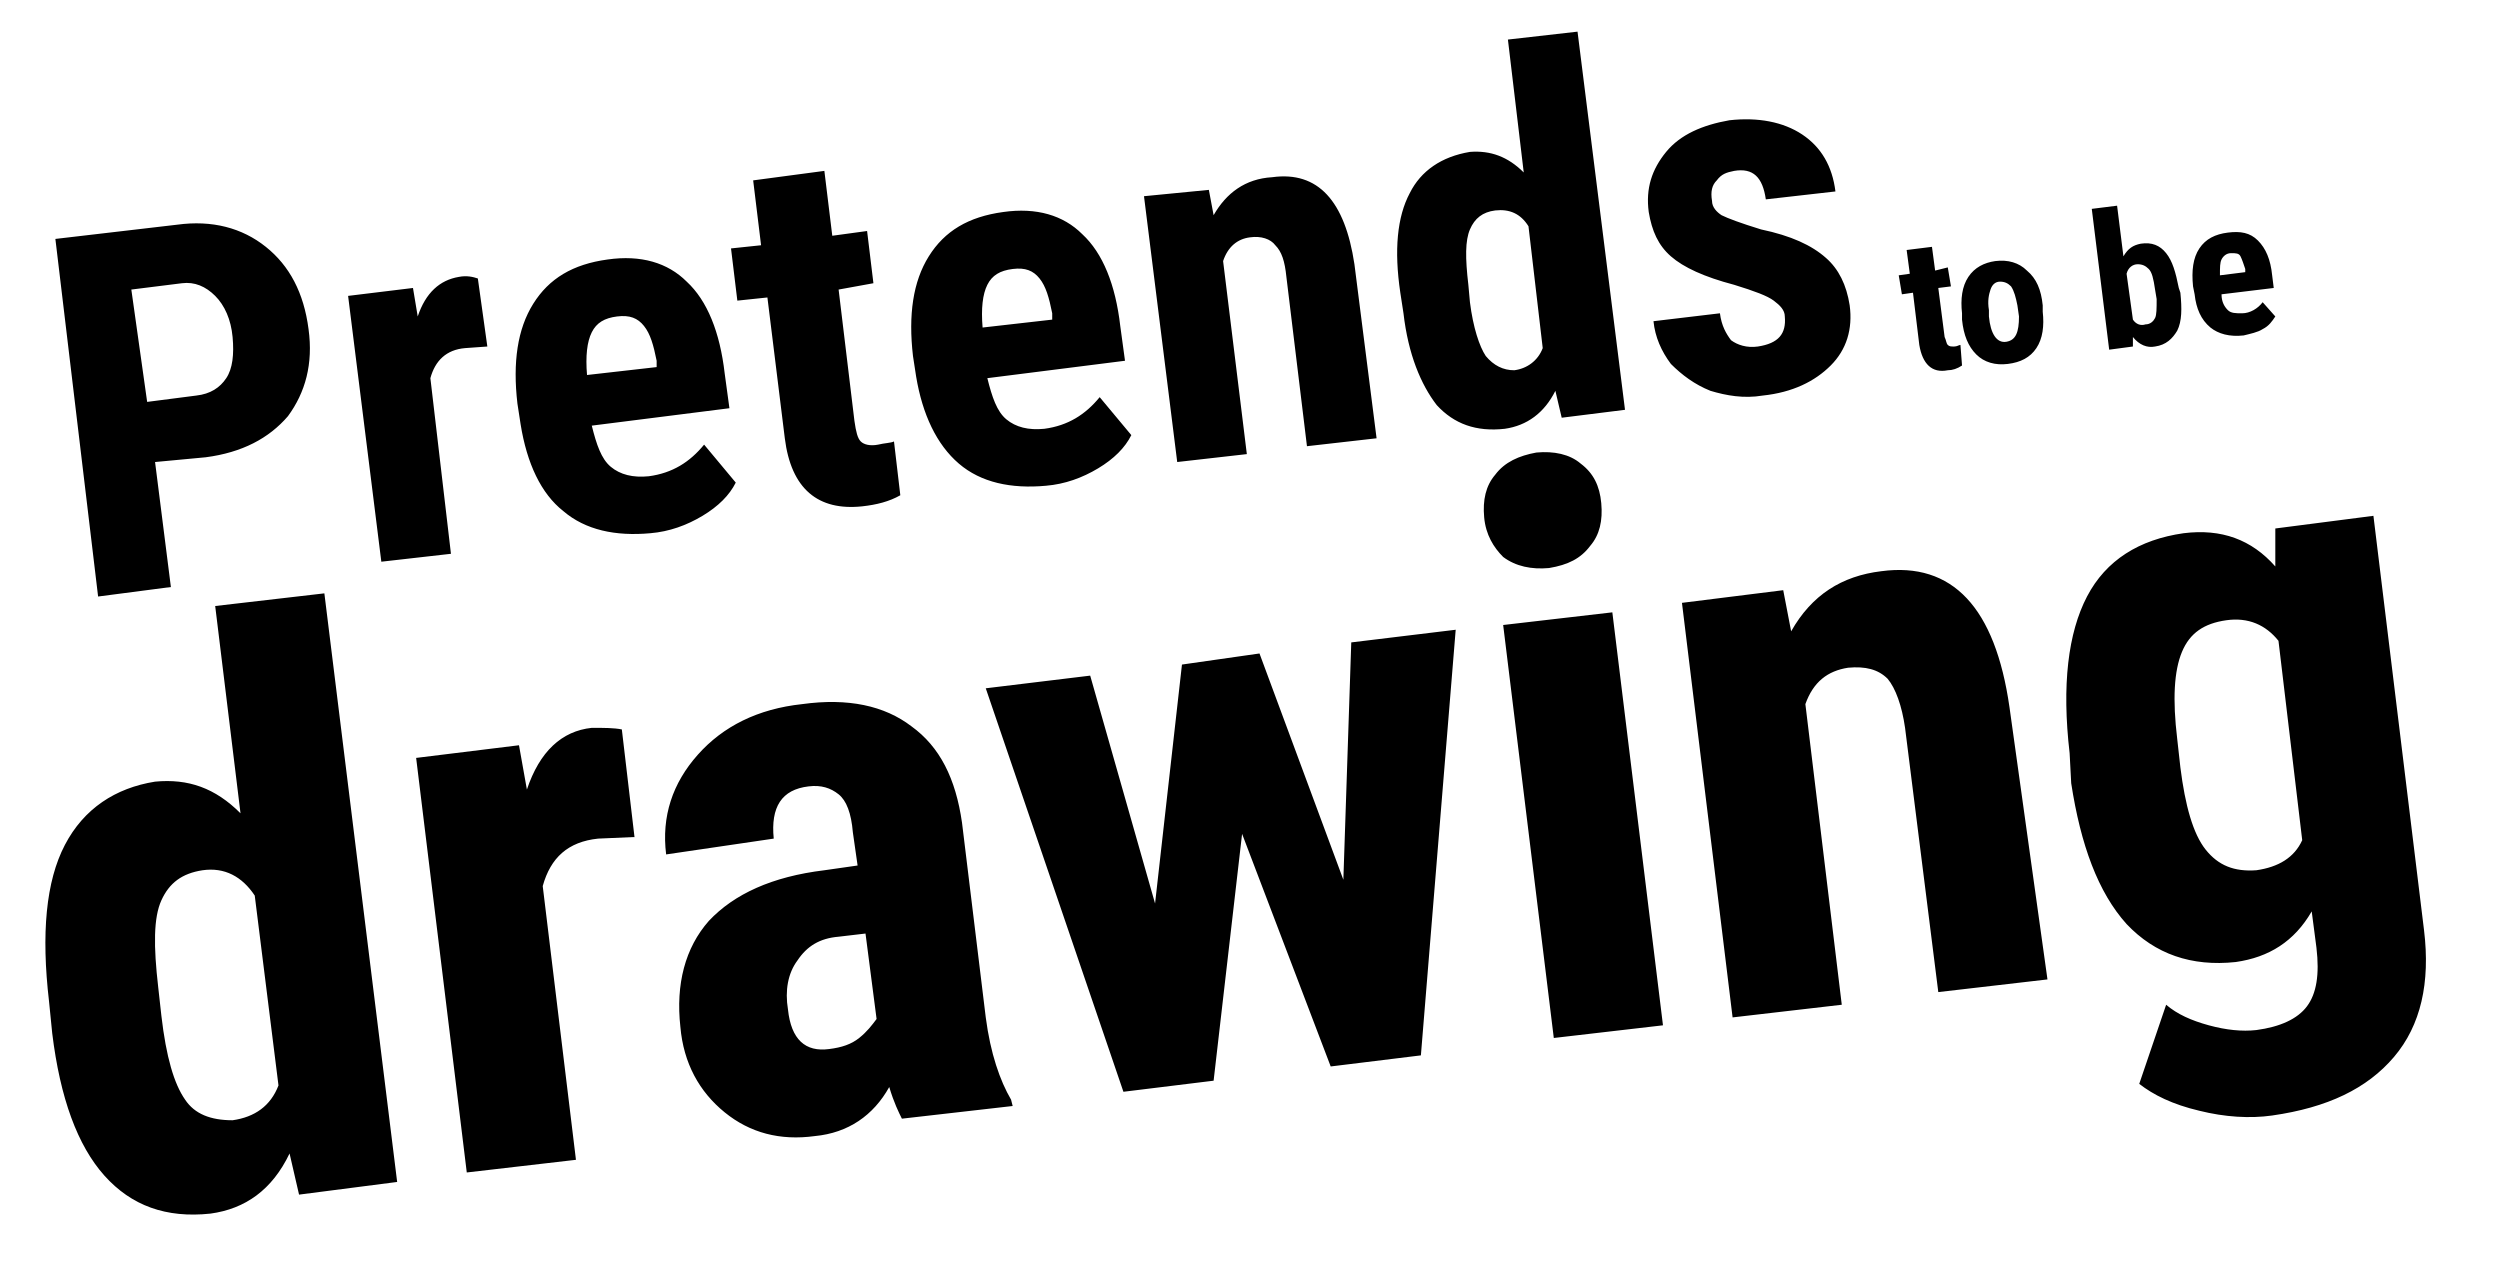
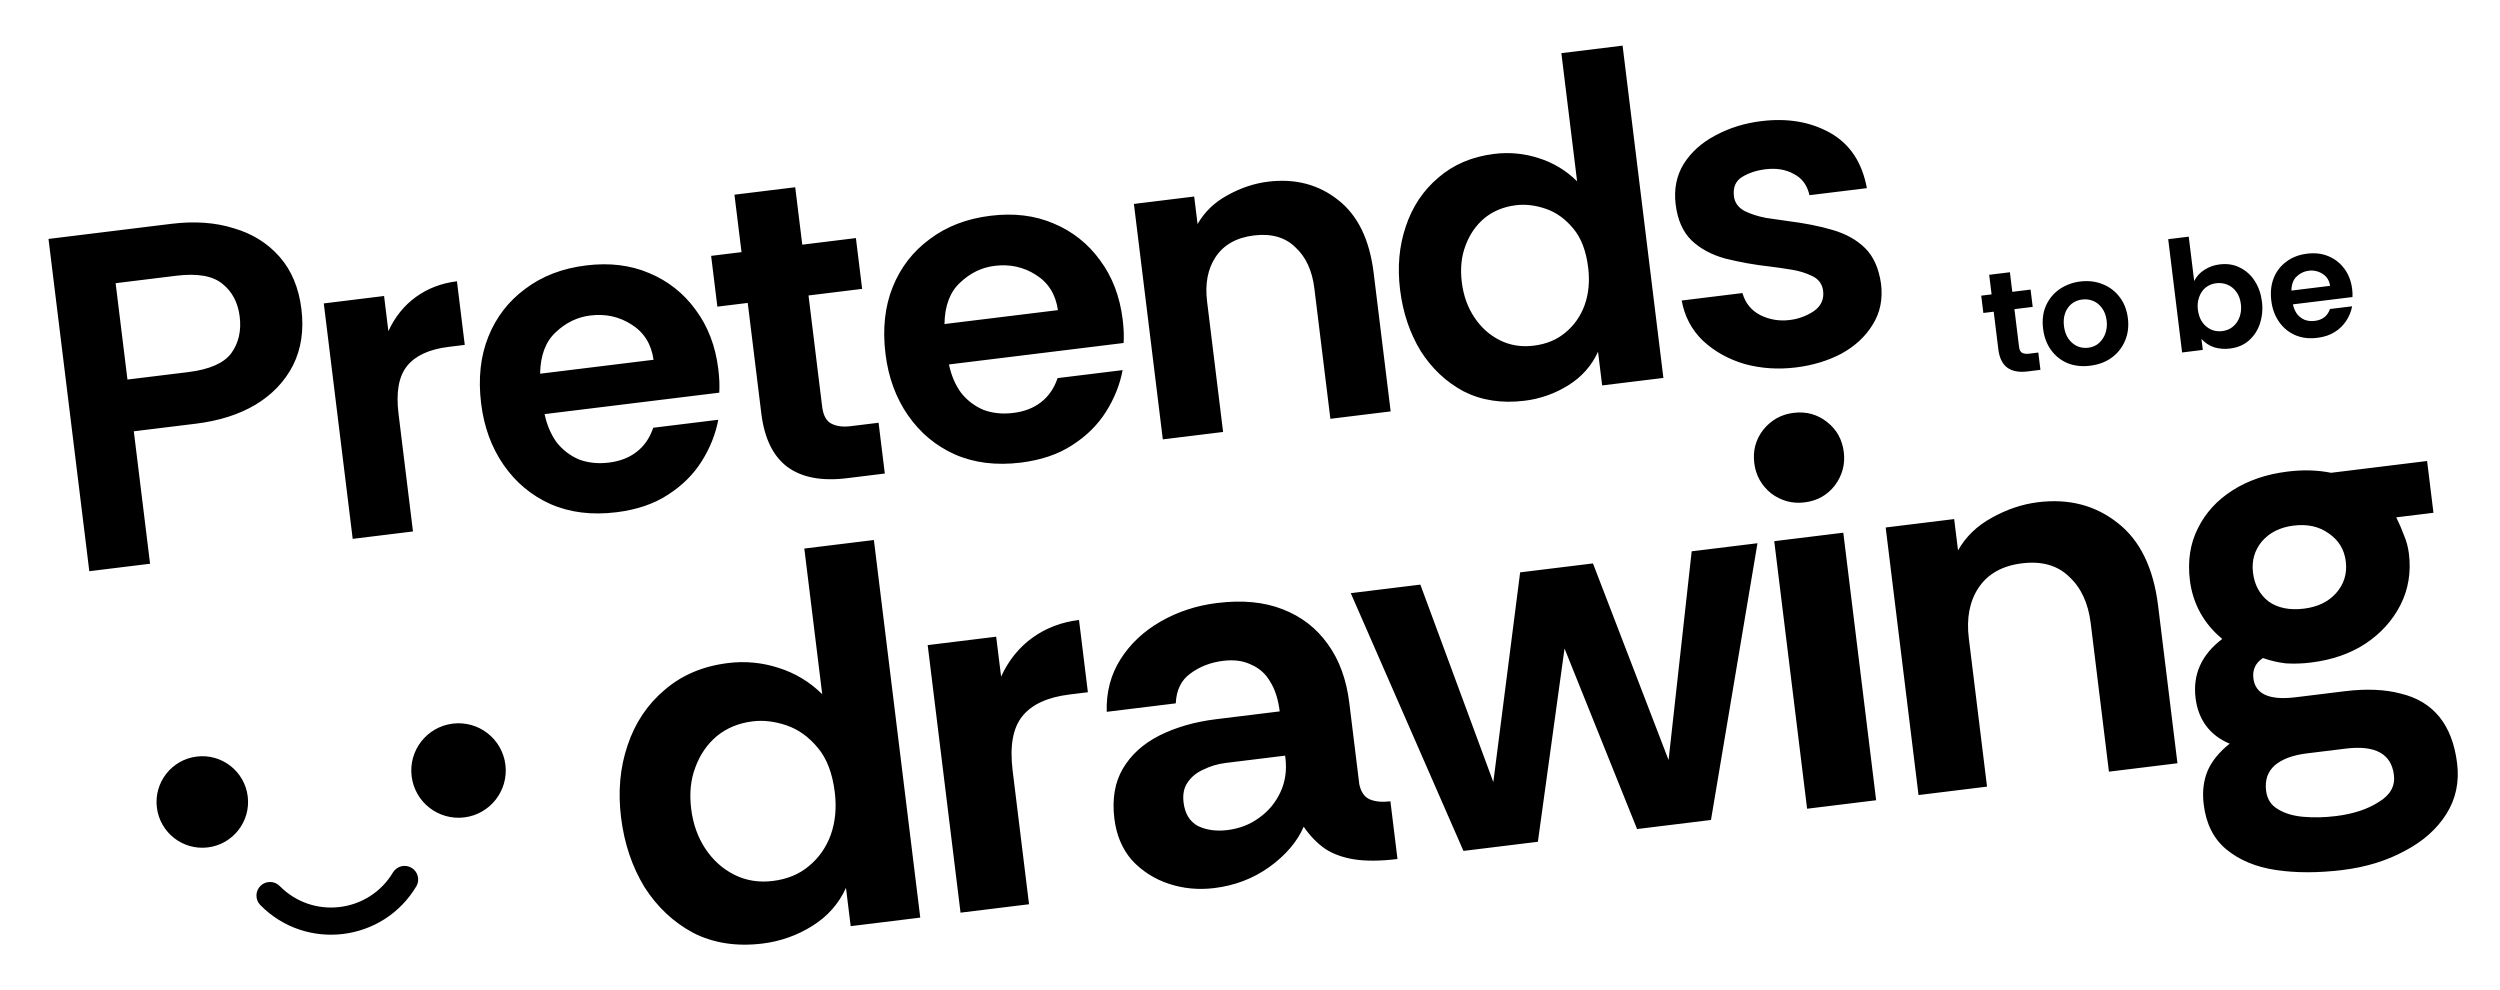
- <svg xmlns="http://www.w3.org/2000/svg" width="158" height="81" fill="none">
-   <path fill="currentColor" fill-rule="evenodd" d="M89.1 12.2c-.8 1.5-1 3.6-.6 6.3l.2 1.3c.3 2.6 1.1 4.5 2.1 5.8 1.1 1.2 2.5 1.7 4.3 1.5 1.4-.2 2.5-1 3.2-2.4l.4 1.7 4-.5-3-23.9-4.4.5 1 8.4c-1-1-2.1-1.4-3.4-1.3-1.8.3-3.1 1.2-3.8 2.6zm4.8 10.3c-.4-.6-.8-1.8-1-3.4l-.1-1.1c-.2-1.7-.2-2.8.1-3.5.3-.7.8-1.1 1.6-1.2.9-.1 1.6.2 2.1 1l.9 7.7c-.3.8-1 1.3-1.8 1.4-.7 0-1.3-.3-1.8-.9zM52.1 10.8l.5 4.1 2.2-.3.4 3.3-2.2.4 1 8.3c.1.7.2 1.1.4 1.3.2.2.6.3 1.1.2.4-.1.8-.1 1-.2l.4 3.4c-.7.4-1.5.6-2.4.7-2.8.3-4.5-1.1-4.9-4.3l-1.1-8.9-1.9.2-.4-3.3 1.9-.2-.5-4.1 4.5-.6zM9.8 29.2l1 7.9-4.6.6-2.7-22.6 7.7-.9c2.2-.3 4.1.2 5.6 1.4s2.4 2.9 2.7 5.2c.3 2.2-.2 4-1.3 5.5-1.2 1.4-2.9 2.3-5.2 2.6l-3.2.3zm-.5-3.8 3.1-.4c.9-.1 1.5-.5 1.9-1.1.4-.6.5-1.5.4-2.6-.1-1.1-.5-2-1.1-2.6-.6-.6-1.3-.9-2.1-.8l-3.2.4 1 7.1zm21.5-3.5-1.4.1c-1.2.1-1.9.8-2.2 1.9L28.5 35l-4.4.5L22 18.7l4.1-.5.3 1.8c.5-1.5 1.4-2.3 2.6-2.5.5-.1.9 0 1.2.1l.6 4.3zm4.8 10.4c1.4 1.2 3.3 1.6 5.5 1.4 1.2-.1 2.3-.5 3.3-1.1 1-.6 1.7-1.3 2.1-2.1l-2-2.4c-.9 1.1-2 1.8-3.5 2-1 .1-1.8-.1-2.4-.6-.6-.5-.9-1.4-1.2-2.6l8.7-1.1-.3-2.2c-.3-2.6-1.1-4.6-2.4-5.8-1.2-1.2-2.9-1.7-5-1.4-2.2.3-3.7 1.2-4.7 2.8-1 1.6-1.3 3.7-1 6.3l.2 1.3c.4 2.5 1.3 4.4 2.7 5.5zm5.9-9.1-4.4.5c-.1-1.2 0-2.1.3-2.7.3-.6.8-.9 1.6-1 .8-.1 1.3.1 1.7.6.4.5.6 1.2.8 2.2v.4zm19.1 6.1c1.4 1.2 3.3 1.6 5.5 1.4 1.2-.1 2.3-.5 3.3-1.1 1-.6 1.7-1.3 2.1-2.1l-2-2.4c-.9 1.1-2 1.8-3.5 2-1 .1-1.8-.1-2.4-.6-.6-.5-.9-1.4-1.2-2.6l8.7-1.1-.3-2.2c-.3-2.6-1.1-4.6-2.4-5.8-1.2-1.2-2.9-1.7-5-1.4-2.2.3-3.7 1.2-4.7 2.8s-1.3 3.7-1 6.3l.2 1.3c.4 2.4 1.3 4.3 2.7 5.5zm5.9-9.1-4.4.5c-.1-1.2 0-2.1.3-2.7.3-.6.8-.9 1.6-1 .8-.1 1.3.1 1.7.6.4.5.6 1.2.8 2.2v.4zm9.9-8.2.3 1.6c.8-1.4 2-2.3 3.7-2.4 2.9-.4 4.6 1.5 5.2 5.5l1.4 11-4.4.5-1.3-10.7c-.1-1-.3-1.6-.7-2-.3-.4-.9-.6-1.6-.5-.8.1-1.4.6-1.7 1.5l1.5 12.2-4.4.5-2.1-16.8 4.1-.4zm36.4 8c0-.4-.3-.7-.7-1-.4-.3-1.2-.6-2.5-1-1.9-.5-3.2-1.1-4-1.8-.8-.7-1.2-1.6-1.4-2.8-.2-1.5.2-2.7 1.1-3.8.9-1.1 2.3-1.7 4-2 1.8-.2 3.4.1 4.6.9 1.2.8 1.9 2 2.1 3.6l-4.4.5c-.2-1.4-.8-2-2-1.8-.5.1-.8.2-1.1.6-.3.3-.4.7-.3 1.3 0 .4.3.7.6.9.4.2 1.2.5 2.5.9 1.9.4 3.2 1 4.1 1.8.8.7 1.3 1.7 1.5 3 .2 1.5-.2 2.8-1.2 3.8s-2.4 1.7-4.3 1.9c-1.2.2-2.3 0-3.3-.3-1-.4-1.8-1-2.5-1.7-.6-.8-1-1.7-1.1-2.7l4.2-.5c.1.8.4 1.3.7 1.7.4.3 1 .5 1.7.4 1.3-.2 1.8-.8 1.7-1.9zm-7.7 44.8-6.9.8L95 39.5l6.9-.8 3.2 26.1zM93.8 32.7c-.1-1.1.1-2 .7-2.7.6-.8 1.5-1.2 2.6-1.4 1.1-.1 2.1.1 2.8.7.8.6 1.2 1.4 1.3 2.5.1 1.1-.1 2-.7 2.7-.6.8-1.4 1.2-2.6 1.4-1.1.1-2.1-.1-2.9-.7-.6-.6-1.1-1.4-1.2-2.5zM4.1 53.4c-1.2 2.3-1.5 5.6-1 9.9l.2 2c.5 4.1 1.6 7.1 3.3 9 1.7 1.9 3.9 2.7 6.7 2.4 2.2-.3 3.9-1.5 5-3.8l.6 2.6 6.2-.8-4.6-37.2-6.9.8 1.6 13.1c-1.6-1.6-3.3-2.2-5.4-2-2.5.4-4.5 1.7-5.7 4zm7.6 16.1c-.7-1-1.2-2.7-1.5-5.3l-.2-1.8c-.3-2.6-.3-4.4.2-5.5.5-1.1 1.3-1.7 2.6-1.9 1.4-.2 2.5.4 3.3 1.6l1.5 12c-.5 1.3-1.5 2-2.9 2.2-1.4 0-2.4-.4-3-1.3zM37.8 53l2.3-.1-.8-6.8c-.5-.1-1.1-.1-1.9-.1-1.9.2-3.3 1.5-4.1 3.9l-.5-2.8-6.5.8 3.2 26.2 6.9-.8L34.3 56c.5-1.8 1.6-2.8 3.5-3zM57 70.7c-.2-.4-.5-1-.8-2-1 1.8-2.6 2.9-4.7 3.1-2.2.3-4.1-.2-5.7-1.5-1.6-1.3-2.6-3.1-2.8-5.4-.3-2.7.3-5 1.8-6.7 1.6-1.7 4-2.8 7.3-3.2l2.1-.3-.3-2.1c-.1-1.2-.4-2-.9-2.4-.5-.4-1.1-.6-1.9-.5-1.7.2-2.4 1.3-2.2 3.3l-6.8 1c-.3-2.4.4-4.5 2-6.3 1.6-1.8 3.8-2.9 6.6-3.2 2.9-.4 5.2.1 6.9 1.4 1.8 1.3 2.8 3.3 3.2 6.1l1.5 12.3c.3 2.3.9 4 1.6 5.2l.1.4-7 .8zm-4.6-4.4c.8-.1 1.4-.3 1.9-.7.5-.4.8-.8 1.1-1.2l-.7-5.4-1.7.2c-1.2.1-2 .6-2.6 1.5-.6.8-.8 1.9-.6 3.1.2 1.9 1.1 2.7 2.6 2.5zm33-25.7-.5 15-5.3-14.3-4.9.7L73 57.1l-4.1-14.4-6.6.8L71 69l5.7-.7 1.8-15.6 5.6 14.7 5.7-.7L92 39.8l-6.6.8zm27.8-.7-.5-2.6-6.4.8 3.2 26.2 6.9-.8-2.3-19c.5-1.4 1.4-2.1 2.7-2.3 1.1-.1 1.9.1 2.5.7.5.6.9 1.7 1.1 3.1l2.1 16.7 6.9-.8-2.4-17.2c-.9-6.3-3.6-9.2-8.1-8.6-2.5.3-4.4 1.5-5.7 3.8zm17.6 7.7c-.5-4.3-.1-7.6 1.1-9.9s3.3-3.6 6.1-4c2.4-.3 4.3.4 5.8 2.1v-2.4l6.2-.8 3.2 26.2c.4 3.3-.2 6-1.9 8s-4.2 3.2-7.7 3.7c-1.4.2-3 .1-4.6-.3-1.7-.4-2.9-1-3.8-1.7l1.7-5c.7.6 1.6 1 2.7 1.3 1.1.3 2.1.4 3 .3 1.5-.2 2.6-.7 3.2-1.5.6-.8.8-2 .6-3.7l-.3-2.3c-1.1 1.9-2.7 2.9-4.8 3.2-2.8.3-5.1-.5-6.9-2.4-1.8-2-2.9-5-3.5-8.9l-.1-1.9zm7 .9c.3 2.4.8 4.2 1.6 5.2s1.8 1.4 3.2 1.3c1.4-.2 2.4-.8 2.9-1.9L144 40.5c-.8-1-1.9-1.5-3.3-1.3-1.4.2-2.3.8-2.8 2s-.6 3-.3 5.5l.2 1.8zm0-30c.1 1 .1 1.8-.2 2.4-.3.5-.7.9-1.4 1-.5.1-1-.1-1.4-.6v.6l-1.5.2-1.1-8.9 1.6-.2.4 3.2c.3-.5.6-.7 1.1-.8.7-.1 1.2.1 1.6.6.4.5.6 1.2.8 2.2l.1.3zm-1.6-.2c-.1-.7-.2-1.1-.4-1.3-.2-.2-.4-.3-.7-.3-.3 0-.6.2-.7.6l.4 2.9c.2.3.5.4.8.3.3 0 .5-.2.6-.4.1-.2.1-.6.1-1.2l-.1-.6zm-13.9-1.2-.2-1.5-1.6.2.2 1.5-.7.1.2 1.2.7-.1.4 3.3c.2 1.2.8 1.8 1.8 1.6.3 0 .6-.1.9-.3l-.1-1.3c-.1 0-.2.1-.4.1s-.3 0-.4-.1c-.1-.1-.1-.3-.2-.5l-.4-3.1.8-.1-.2-1.2-.8.2zm2.1.4c-.4.6-.5 1.4-.4 2.3v.4c.1 1 .4 1.7.9 2.2.5.5 1.2.7 2 .6.8-.1 1.4-.4 1.8-1s.5-1.4.4-2.3v-.4c-.1-1-.4-1.7-1-2.2-.5-.5-1.2-.7-2-.6-.7.1-1.3.4-1.7 1zm2.4 4.1c-.6.1-1-.5-1.1-1.6v-.4c-.1-.6 0-1 .1-1.3.1-.3.3-.5.6-.5s.5.1.7.3c.2.3.3.7.4 1.2l.1.7c0 1-.2 1.5-.8 1.6zm12.9-.9c.5.4 1.2.6 2.1.5.4-.1.9-.2 1.2-.4.4-.2.6-.5.8-.8l-.8-.9c-.3.4-.8.7-1.3.7-.4 0-.7 0-.9-.2-.2-.2-.4-.5-.4-1l3.3-.4-.1-.8c-.1-1-.4-1.7-.9-2.2-.5-.5-1.1-.6-1.9-.5-.8.1-1.4.4-1.8 1-.4.6-.5 1.4-.4 2.4l.1.5c.1.9.4 1.6 1 2.1zm2.2-3.5-1.6.2c0-.5 0-.8.1-1 .1-.2.3-.4.6-.4s.5 0 .6.2c.1.2.2.5.3.8v.2z" clip-rule="evenodd" />
+ <svg xmlns="http://www.w3.org/2000/svg" width="230" height="91" fill="none" viewBox="0 0 230 91">
+   <path fill="currentColor" d="m84.664 84.42-6.401.786-.433-3.523q-.99 2.187-3.097 3.502a11.1 11.1 0 0 1-4.586 1.622q-3.573.438-6.367-.982-2.75-1.476-4.5-4.233-1.705-2.814-2.143-6.386-.44-3.574.596-6.622 1.03-3.099 3.404-5.104 2.368-2.053 5.841-2.479a10.66 10.66 0 0 1 4.638.438 9.84 9.84 0 0 1 4.027 2.427l-1.646-13.4 6.401-.785zm-48.491-4.188a1.251 1.251 0 0 1 2.153 1.27c-3.05 5.165-10.165 6.039-14.374 1.767a1.25 1.25 0 0 1 .014-1.769 1.25 1.25 0 0 1 1.768.015c3.057 3.102 8.223 2.468 10.439-1.283m63.912-16.546-1.687.207q-3.028.37-4.34 1.994-1.311 1.622-.897 4.997l1.51 12.307-6.302.774-3.022-24.615 6.302-.774.452 3.672q1.034-2.243 2.885-3.578t4.283-1.634zm11.89-8.21q3.474-.427 6.014.57 2.59.993 4.173 3.217 1.577 2.173 1.973 5.4l.921 7.493q.233 1.08.976 1.39.744.313 1.885.173l.652 5.31q-2.333.286-3.975.035-1.593-.258-2.69-.98-1.102-.771-1.962-2.026-.903 2.075-3.171 3.714-2.224 1.584-5.052 1.93-2.184.269-4.179-.393a8 8 0 0 1-3.388-2.154q-1.348-1.547-1.629-3.83-.334-2.73.792-4.63 1.127-1.902 3.356-3.032 2.278-1.136 5.206-1.496l5.856-.719q-.207-1.687-.893-2.761a3.6 3.6 0 0 0-1.752-1.548q-1.072-.525-2.561-.341-1.736.213-3.028 1.178-1.249.908-1.327 2.732l-6.353.78q-.08-2.71 1.27-4.84t3.704-3.478q2.353-1.347 5.182-1.694m-39.608 11.26q-1.63-.555-3.118-.372-1.935.238-3.309 1.364-1.323 1.12-1.965 2.86-.65 1.692-.387 3.826.256 2.084 1.306 3.668t2.662 2.394 3.547.572q1.985-.245 3.308-1.364 1.373-1.125 2.016-2.867.636-1.79.374-3.924-.323-2.631-1.56-4.091-1.244-1.51-2.874-2.066m151.511-19.56-3.424.42q.402.808.703 1.627.352.813.462 1.707.317 2.58-.779 4.73t-3.239 3.571q-2.1 1.366-4.978 1.72a12.3 12.3 0 0 1-2.307.081 9.5 9.5 0 0 1-2.127-.494q-1.023.68-.877 1.871.267 2.184 3.89 1.738l4.517-.554q2.977-.366 5.165.222 2.23.533 3.536 2.135 1.305 1.603 1.635 4.282.317 2.58-.991 4.657-1.307 2.074-3.815 3.39-2.502 1.365-5.728 1.761-3.374.414-6.146 0-2.771-.417-4.566-1.91-1.74-1.447-2.069-4.128-.212-1.737.373-3.118.592-1.332 2.015-2.464-1.382-.585-2.167-1.648-.786-1.063-.969-2.551-.402-3.276 2.456-5.44a8.4 8.4 0 0 1-2.005-2.374 8.3 8.3 0 0 1-.972-3.004q-.33-2.679.723-4.773 1.047-2.144 3.196-3.516t5.076-1.731q2.133-.263 3.994.114l8.833-1.085zM157.41 75.437l-6.799.835-6.674-16.61-2.452 17.781-6.848.841L124.27 54.57l6.402-.786 6.714 18.168 2.467-19.295 6.7-.822 6.956 18.087 2.126-19.202 6.053-.743zM18.099 69.603a4.21 4.21 0 1 1 1.026 8.358 4.21 4.21 0 0 1-1.026-8.358m94.674.587q-1.091.134-2.041.602-.956.42-1.466 1.188-.517.718-.376 1.86.189 1.537 1.322 2.154 1.177.561 2.716.372 1.638-.201 2.886-1.11a5.9 5.9 0 0 0 1.977-2.358q.68-1.444.466-3.181l-.025-.198zm-71.118-3.617a4.346 4.346 0 1 1 1.058 8.628 4.346 4.346 0 0 1-1.058-8.628M220.241 71.3q-.36-2.927-4.429-2.428l-3.573.439q-1.985.243-2.985 1.122-.95.872-.775 2.311.141 1.142 1.064 1.684.929.591 2.354.717 1.427.128 3.015-.067 2.382-.293 3.922-1.288 1.596-.952 1.407-2.49m-47.636 2.323-6.352.78-3.023-24.615 6.353-.78zm14.898-27.42q4.268-.525 7.339 1.92 3.064 2.395 3.704 7.605l1.779 14.492-6.303.773-1.675-13.647q-.341-2.78-1.988-4.29-1.602-1.566-4.332-1.23-2.728.334-4.005 2.254-1.232 1.864-.891 4.643l1.676 13.647-6.303.775-3.022-24.616 6.302-.774.354 2.879q1.077-1.896 3.107-3.001 2.074-1.161 4.258-1.43m26.733 2.863q-1.324-.945-3.211-.713-1.885.231-2.942 1.47-1.007 1.23-.807 2.868.208 1.688 1.434 2.646 1.27.901 3.254.658 1.886-.232 2.949-1.42 1.107-1.245.899-2.931-.2-1.638-1.576-2.578M15.773 20.591q3.189-.391 5.724.406 2.574.748 4.224 2.628t2.009 4.808q.36 2.925-.78 5.193-1.146 2.224-3.458 3.616-2.273 1.344-5.462 1.736l-5.72.702 1.496 12.184-5.59.687-3.754-30.57zM42.758 31.73l-1.485.182q-2.665.327-3.819 1.754-1.155 1.428-.79 4.398l1.33 10.83-5.546.681-2.66-21.66 5.547-.683.396 3.233q.91-1.974 2.54-3.15 1.628-1.174 3.768-1.437zm11.162-7.311q3.231-.397 5.805.706a9.9 9.9 0 0 1 4.271 3.376q1.698 2.274 2.089 5.462.069.568.096 1.142.02.529-.007 1.02l-16.072 1.973q.32 1.513 1.119 2.611a5.2 5.2 0 0 0 2.053 1.565q1.255.467 2.74.285 1.528-.187 2.54-.977 1.055-.794 1.544-2.229l5.983-.735q-.376 1.997-1.526 3.823t-3.122 3.087q-1.93 1.257-4.725 1.6-3.406.418-6.078-.76-2.627-1.185-4.298-3.596-1.67-2.41-2.067-5.642-.425-3.45.663-6.154 1.086-2.705 3.404-4.409 2.312-1.746 5.588-2.148m111.086 13.563q1.737-.213 3.074.833 1.337 1.044 1.55 2.78.207 1.688-.831 3.075-1.045 1.338-2.782 1.55-1.687.208-3.075-.831-1.342-1.095-1.549-2.782-.215-1.736.831-3.074 1.094-1.344 2.782-1.55M73.809 22.51l4.934-.607.574 4.674-4.934.606 1.254 10.22q.15 1.222.86 1.578.708.357 1.756.228l2.576-.316.574 4.672-3.494.43q-3.493.427-5.493-1.056-1.956-1.488-2.374-4.894l-1.25-10.176-2.795.343-.573-4.673 2.795-.343-.65-5.284 5.591-.686zM91.12 19.85q3.232-.398 5.805.706a9.9 9.9 0 0 1 4.271 3.377q1.698 2.274 2.09 5.461.07.569.096 1.141.02.53-.008 1.02L87.304 33.53q.318 1.513 1.118 2.612a5.2 5.2 0 0 0 2.055 1.565q1.253.466 2.738.284 1.529-.187 2.54-.976 1.055-.796 1.544-2.23l5.983-.734q-.376 1.996-1.525 3.822t-3.123 3.088q-1.93 1.256-4.725 1.6-3.406.417-6.078-.761-2.627-1.185-4.298-3.595-1.67-2.41-2.067-5.642-.424-3.45.663-6.155T85.533 22q2.313-1.747 5.588-2.15m25.536-3.135q3.756-.462 6.458 1.69 2.697 2.106 3.26 6.692l1.566 12.752-5.546.681-1.475-12.01q-.3-2.445-1.749-3.775-1.41-1.379-3.813-1.083-2.402.295-3.524 1.985-1.084 1.64-.783 4.085l1.474 12.01-5.546.68-2.66-21.66 5.546-.682.312 2.533q.948-1.667 2.734-2.64 1.825-1.022 3.746-1.258m36.375 18.054-5.634.69-.38-3.1q-.873 1.925-2.725 3.083a9.8 9.8 0 0 1-4.036 1.427q-3.145.386-5.604-.864-2.42-1.299-3.959-3.725-1.5-2.476-1.887-5.62t.526-5.827q.907-2.727 2.995-4.491 2.083-1.808 5.14-2.183a9.4 9.4 0 0 1 4.082.386 8.66 8.66 0 0 1 3.543 2.136L143.645 4.89l5.633-.692zM20.487 26.13q-1.335-1.122-4.26-.763l-5.59.687 1.089 8.865 5.59-.686q2.925-.36 3.954-1.727 1.024-1.41.783-3.376-.237-1.921-1.566-3m37.6 3.718q-1.683-1.08-3.78-.823-1.79.22-3.18 1.543-1.393 1.28-1.437 3.813l10.438-1.282q-.312-2.178-2.04-3.251m127.043-3 1.682-.205.196 1.592-1.682.206.428 3.485q.05.416.292.538.242.12.6.078l.877-.108.196 1.592-1.191.147q-1.19.146-1.873-.36-.666-.507-.809-1.669l-.426-3.468-.953.117-.196-1.593.954-.117-.222-1.802 1.906-.234zm-23.089-15.704q3.624-.445 6.339 1.083 2.714 1.528 3.372 5.083l-5.284.648q-.303-1.38-1.437-1.951-1.095-.62-2.624-.432-1.222.15-2.13.705-.906.555-.756 1.778.107.873.962 1.344.85.428 1.986.644 1.128.171 1.985.288 2.342.289 4.136.821 1.838.528 2.998 1.672 1.159 1.143 1.466 3.278.263 2.14-.778 3.775-.996 1.629-2.865 2.656-1.874.985-4.189 1.269-2.446.3-4.693-.31-2.252-.655-3.853-2.143-1.558-1.494-1.963-3.704l5.591-.687q.39 1.37 1.621 2.018 1.275.64 2.717.463a5.05 5.05 0 0 0 2.207-.802q1.021-.702.877-1.881-.113-.918-.963-1.345a6.7 6.7 0 0 0-1.936-.604 52 52 0 0 0-1.986-.288 31 31 0 0 1-4.124-.736q-1.883-.523-3.086-1.66-1.21-1.182-1.472-3.321-.256-2.097.74-3.726 1.04-1.635 2.914-2.619 1.913-1.033 4.228-1.316m29.349 14.754q1.116-.135 2.054.247a3.55 3.55 0 0 1 1.55 1.17q.627.8.772 1.976.136 1.116-.262 2.057a3.7 3.7 0 0 1-1.23 1.556q-.818.6-1.994.744-1.117.138-2.053-.231a3.56 3.56 0 0 1-1.523-1.204q-.599-.818-.74-1.964-.148-1.206.267-2.134a3.63 3.63 0 0 1 1.249-1.513 4.26 4.26 0 0 1 1.91-.704m10.474-.046q.342-.661.96-1.04.617-.393 1.376-.486 1.058-.13 1.881.298a3.33 3.33 0 0 1 1.361 1.238q.523.813.655 1.884a4.6 4.6 0 0 1-.178 2.002 3.5 3.5 0 0 1-1.016 1.575q-.695.615-1.752.744-.744.092-1.434-.11a2.7 2.7 0 0 1-1.184-.777l.125 1.012-1.906.235-1.279-10.422 1.89-.232zm-9.288 1.835a2 2 0 0 0-1.014-.132 1.9 1.9 0 0 0-.992.409 2 2 0 0 0-.588.873q-.178.52-.097 1.176t.395 1.13q.33.474.812.702.479.213 1.015.147.595-.073.991-.424.408-.368.599-.905.189-.552.115-1.162-.087-.7-.43-1.157a1.87 1.87 0 0 0-.806-.657m-50.365-8.479q-1.435-.489-2.745-.328-1.703.21-2.911 1.2-1.165.985-1.73 2.518-.57 1.488-.341 3.366.226 1.834 1.151 3.227.924 1.395 2.342 2.107 1.417.713 3.121.504 1.746-.215 2.911-1.2 1.208-.99 1.773-2.523.561-1.576.33-3.454-.284-2.314-1.373-3.6-1.094-1.328-2.528-1.817m70.039 4.13q1.102-.135 1.979.24.893.375 1.457 1.152.577.775.711 1.86.024.195.033.39.007.18-.002.348l-5.48.673q.11.515.382.89.286.358.7.534.427.159.934.096.52-.063.866-.332.36-.271.526-.76l2.04-.25a3.7 3.7 0 0 1-.52 1.302 3.4 3.4 0 0 1-1.064 1.053q-.659.428-1.612.545-1.16.144-2.071-.259a3.5 3.5 0 0 1-1.466-1.225q-.569-.822-.704-1.924-.144-1.176.226-2.099a3.4 3.4 0 0 1 1.16-1.502q.788-.595 1.905-.732m-7.337 2.85a2 2 0 0 0-1.014-.132 1.9 1.9 0 0 0-.993.409q-.396.336-.588.873a2.46 2.46 0 0 0-.114 1.162q.08.656.397 1.13.327.46.809.686.48.214 1.03.146.596-.073 1.006-.425.41-.353.601-.89.189-.552.114-1.163-.086-.7-.428-1.141a1.83 1.83 0 0 0-.82-.655M95.29 25.279q-1.685-1.079-3.781-.821-1.79.22-3.179 1.543-1.396 1.28-1.438 3.811l10.437-1.28q-.311-2.18-2.039-3.253m118.381-.09a1.9 1.9 0 0 0-1.288-.28 1.87 1.87 0 0 0-1.084.525q-.475.435-.49 1.3l3.557-.437q-.106-.743-.695-1.108" />
</svg>
